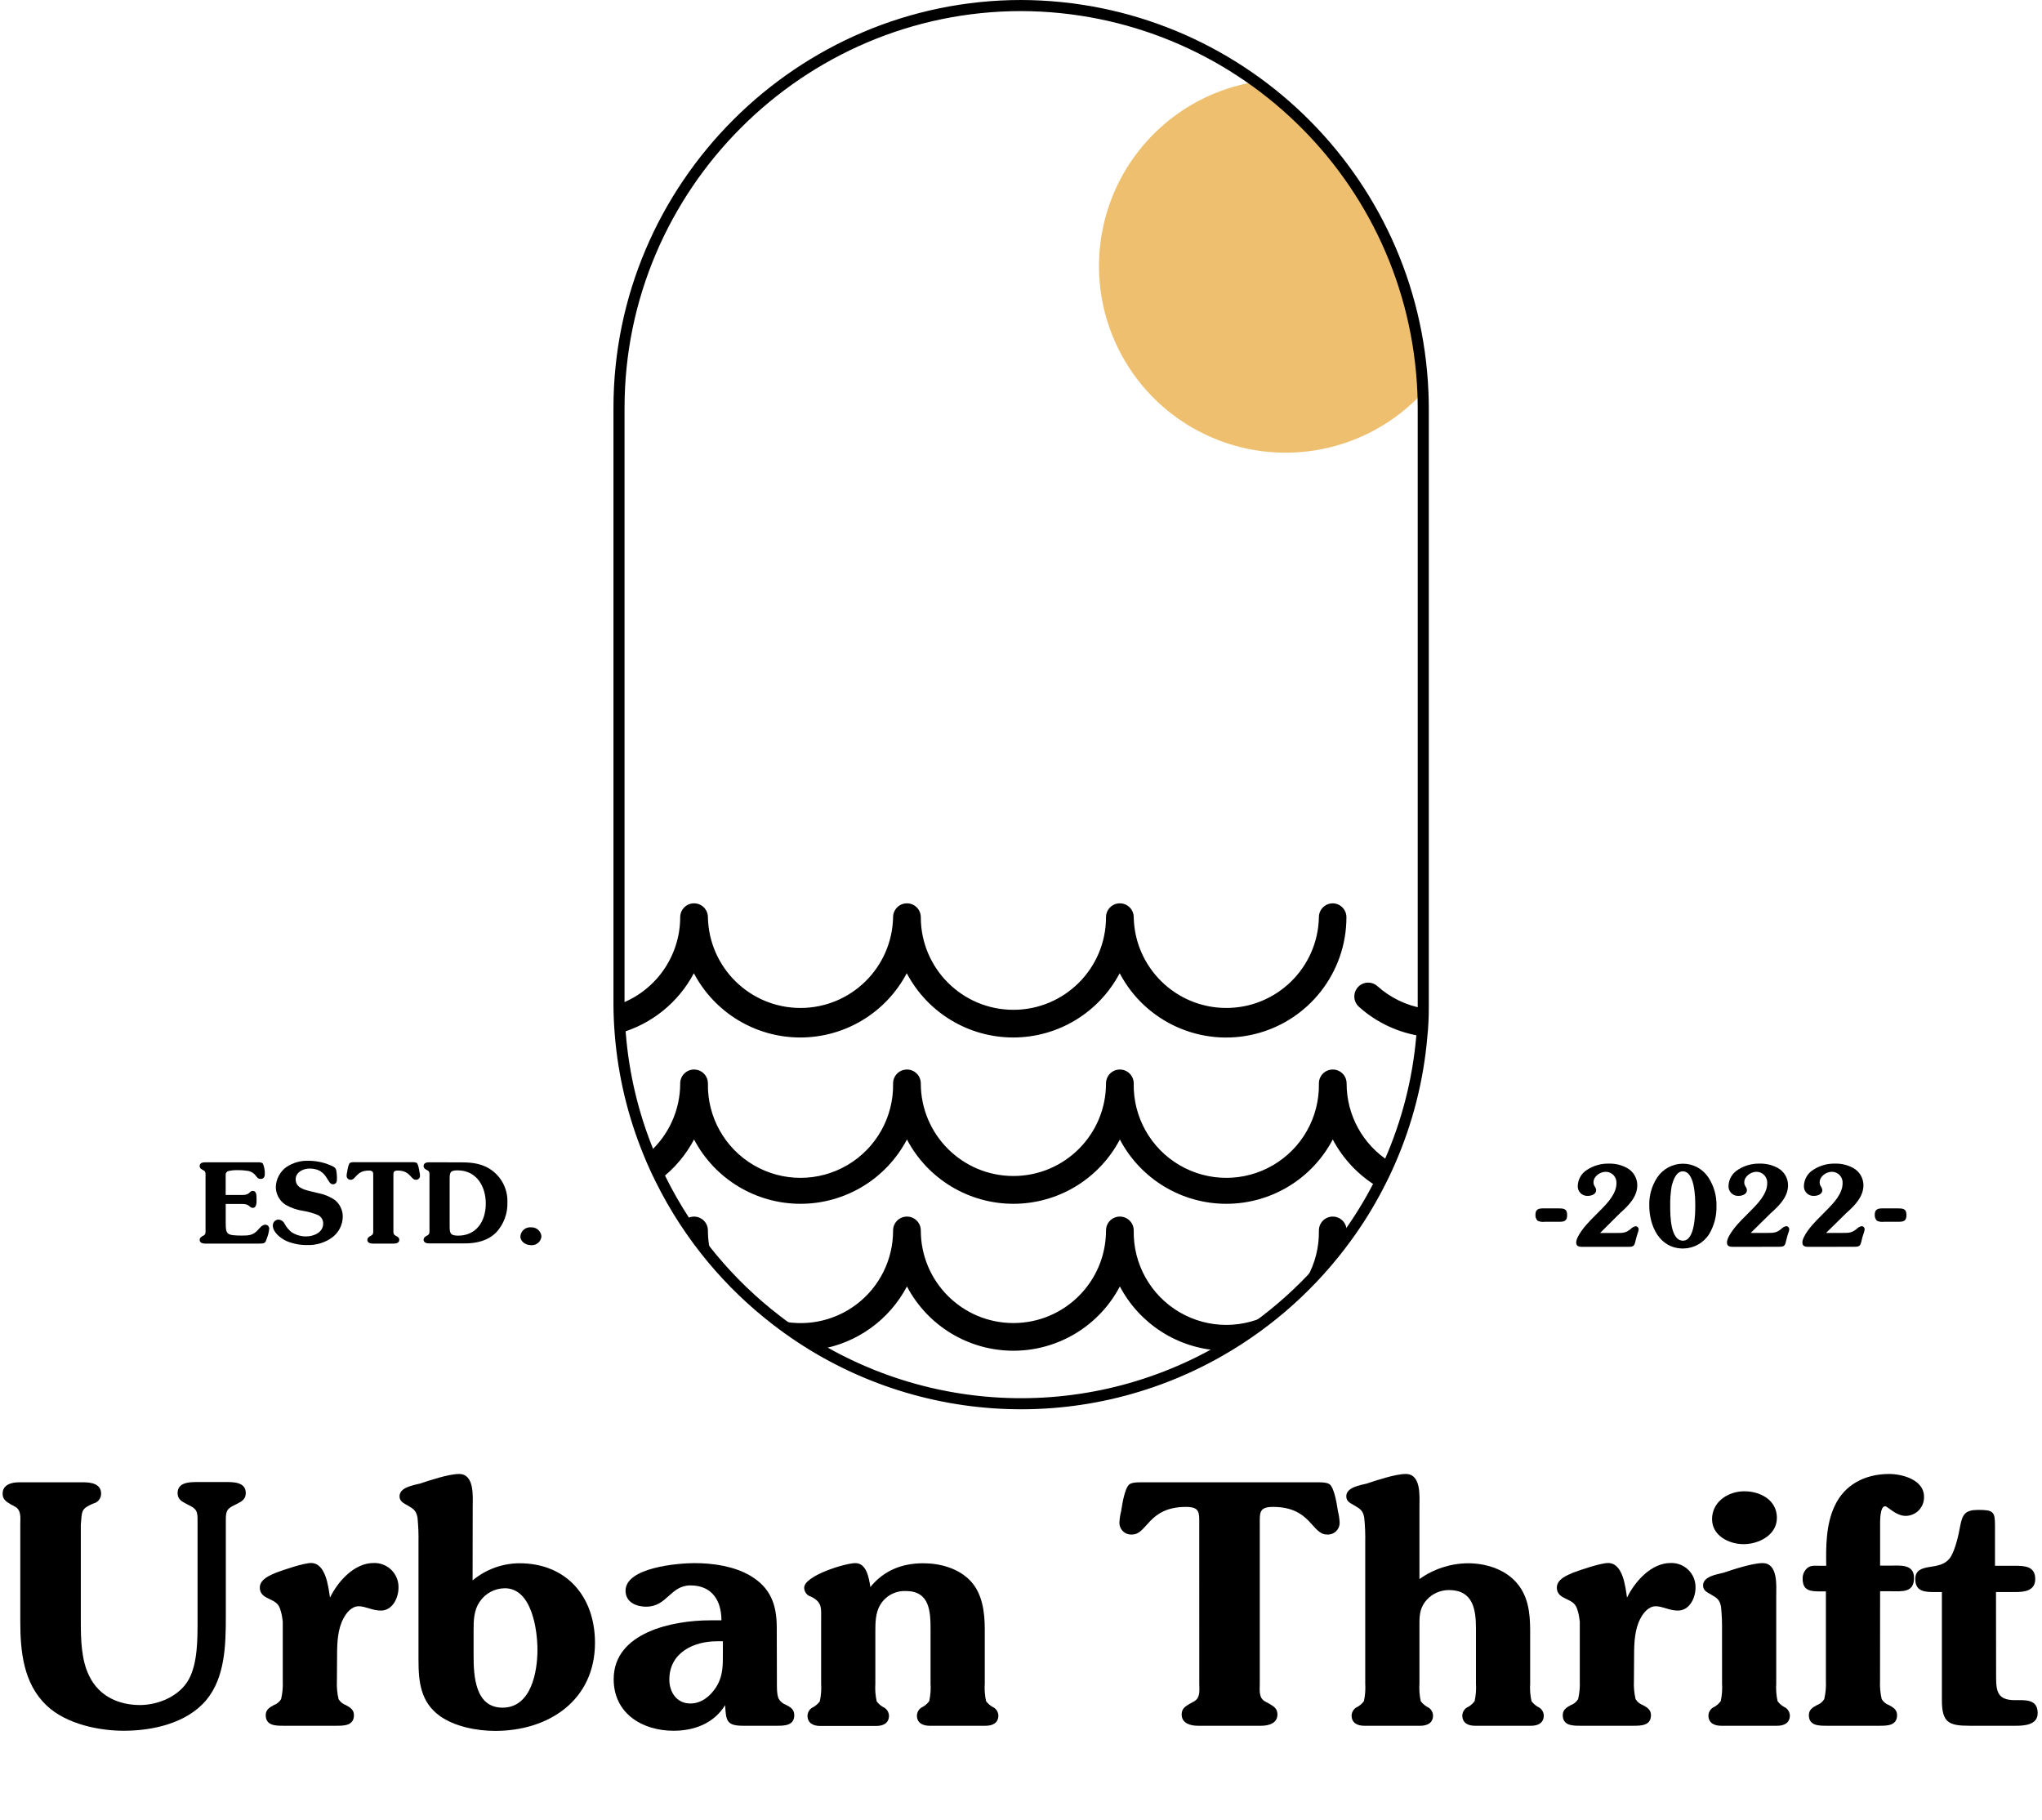
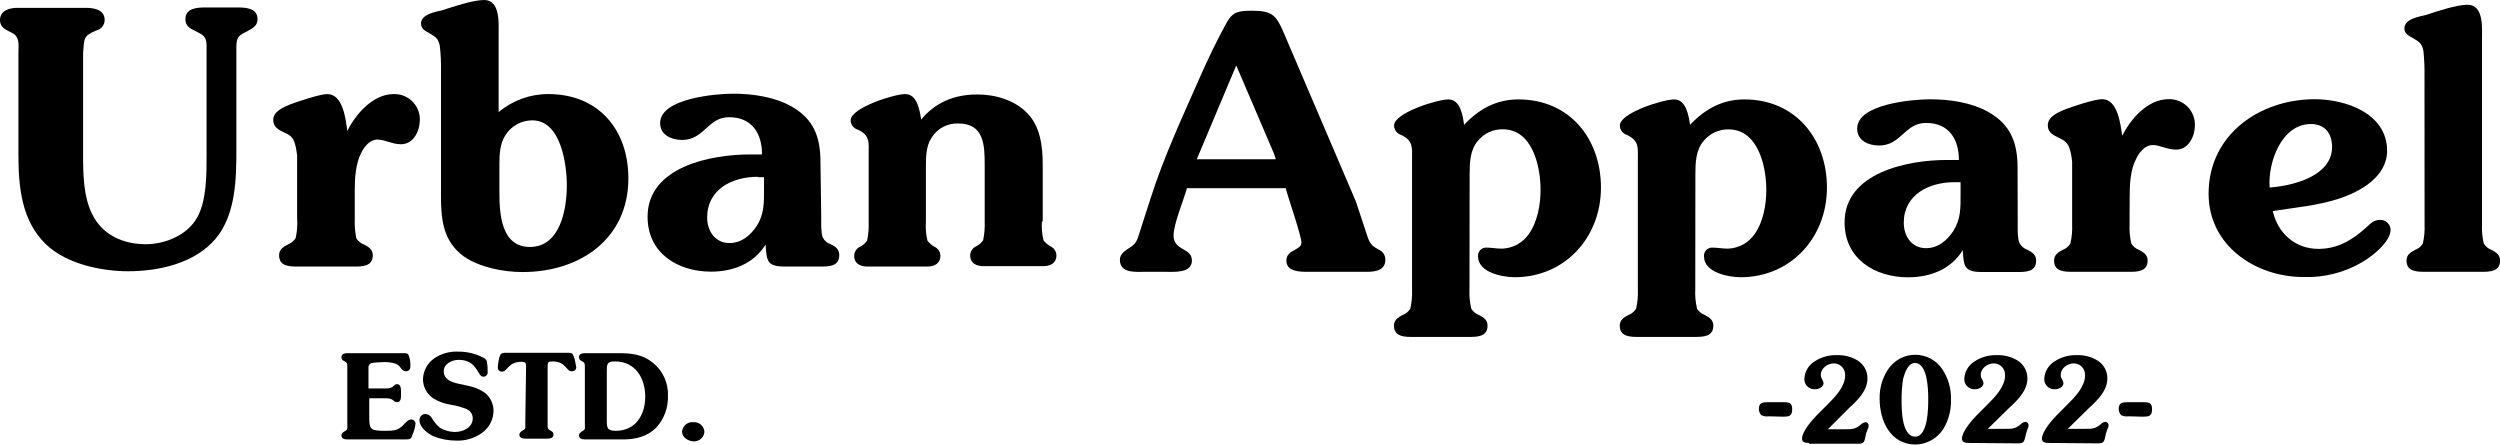
- <svg xmlns="http://www.w3.org/2000/svg" id="Layer_1" data-name="Layer 1" width="552.59" height="492.44" viewBox="0 0 552.59 492.44">
+ <svg xmlns="http://www.w3.org/2000/svg" id="Layer_1" data-name="Layer 1" width="637.76" height="113.4" viewBox="0 0 637.76 113.4">
  <defs>
-     <style>.cls-1{fill:#eebf6f;}.cls-2{fill:none;stroke:#000;stroke-miterlimit:10;stroke-width:3px;}</style>
+     <style>.cls-1{isolation:isolate;}</style>
  </defs>
-   <path class="cls-1" d="M385.06,106.2a50.51,50.51,0,1,1-45.23-84.08,109.27,109.27,0,0,1,45.23,84.08Z" />
-   <path d="M21.87,438.62c0,4.86.09,10.62,2.34,15,2.7,5.49,8.1,7.74,13.68,7.74,4.86,0,10.71-2.34,13.23-7,2.34-4.32,2.34-10.71,2.34-15.57V410.9c0-2.61-.9-2.88-3.06-4-1.26-.63-2.34-1.26-2.34-2.88,0-2.88,3.06-3,5.31-3H61.2c2.25,0,5.31.09,5.31,3,0,1.62-1.08,2.25-2.34,2.88-2.16,1.08-3.06,1.35-3.06,4v26.55c0,7.56-.18,16.47-5.31,22.59-5.31,6.3-14.58,8.28-22.32,8.28-6.48,0-15.48-1.71-20.88-6.84-6.3-6-7.11-14.67-7.11-22.86v-26.1c0-1.89.36-4-1.62-4.95l-1-.54c-1.17-.72-2.16-1.26-2.16-2.88,0-2.43,2.43-3.06,4.41-3.06H22.5c2.07,0,4.86.36,4.86,3.06a2.71,2.71,0,0,1-2.16,2.7c-3.33,1.44-3,2-3.33,5.76Z" />
-   <path d="M91.17,454.82a18.13,18.13,0,0,0,.45,4.95,3.89,3.89,0,0,0,2,1.62c1.17.63,2.16,1.26,2.16,2.7,0,2.88-2.7,2.88-4.86,2.88H76.77c-2.16,0-4.86,0-4.86-2.88,0-1.44,1-2.07,2.16-2.7a3.89,3.89,0,0,0,2-1.62,18.13,18.13,0,0,0,.45-4.95V438.35c0,1.26,0-.63-.54-2.43-.54-2-1.35-2.43-3.24-3.33-1.35-.63-2.43-1.35-2.43-3,0-2.25,2.7-3.33,4.41-4.05,1.89-.72,7.47-2.61,9.45-2.61,4,0,4.68,6.39,5.13,9.36,2.16-4.41,6.57-9.36,11.79-9.36a6.5,6.5,0,0,1,6.75,6.66c0,2.79-1.62,6.21-4.77,6.21-2.34,0-4.14-1.17-6-1.17s-3.33,1.71-4.14,3.33c-1.53,2.79-1.71,6.57-1.71,9.72Z" />
-   <path d="M127.89,427.64A19.89,19.89,0,0,1,140.58,423c12.69,0,20.43,9,20.43,21.51,0,15.48-12.42,23.85-27,23.85-4.95,0-11-1.17-15-4.05-5.22-3.78-5.76-9.27-5.76-15.21V417.38a56.44,56.44,0,0,0-.27-6.75c-.36-1.89-1.08-2.34-2.61-3.24-1.08-.63-2.25-1.08-2.25-2.52,0-2.43,3.78-3,5.49-3.42,2.7-.9,7.83-2.61,10.62-2.61,4.23,0,3.69,6.12,3.69,8.82Zm.27,20.43c0,5.49.45,14,7.83,14,7.74,0,9.45-9.63,9.45-15.66,0-5.4-1.53-16.65-8.82-16.65a8.29,8.29,0,0,0-6.84,3.69c-1.53,2.25-1.62,4.95-1.62,7.56Z" />
-   <path d="M210.24,454.64c0,1.26-.09,3.78.45,4.95a3.66,3.66,0,0,0,2,1.71c1.26.63,2.25,1.26,2.25,2.79,0,2.88-2.7,2.88-4.86,2.88h-9c-4.59,0-4.59-1.53-4.86-5.58-3.06,5-8.46,6.93-13.95,6.93-8.46,0-16.2-4.68-16.2-13.95,0-12.78,16.2-15.93,26.1-15.93h3.06c0-5.4-2.61-9.45-8.37-9.45-5.49,0-6.3,5.76-12,5.76-2.61,0-5.58-1.17-5.58-4.32,0-6.3,14.22-7.47,18.63-7.47,5,0,10.62.81,15,3.33,5.58,3.24,7.29,7.83,7.29,14.13ZM194,444.11c-6.39,0-12.87,3.15-12.87,10.35,0,3.42,2,6.48,5.67,6.48,3,0,5.31-1.89,6.93-4.32,2-3.15,1.89-6,1.89-9.63v-2.88Z" />
-   <path d="M266.49,455.54a17.07,17.07,0,0,0,.35,4.77,5.76,5.76,0,0,0,1.71,1.53,2.65,2.65,0,0,1,1.62,2.34c0,2.07-1.62,2.79-3.42,2.79h-15.2c-1.8,0-3.42-.72-3.42-2.79a2.66,2.66,0,0,1,1.62-2.34,5.64,5.64,0,0,0,1.71-1.53,17.08,17.08,0,0,0,.36-4.77V441.05c0-4.95-.18-10.53-6.66-10.53a7.63,7.63,0,0,0-6.93,3.69c-1.35,2.16-1.35,5-1.35,7.38v14a17.08,17.08,0,0,0,.36,4.77,5.64,5.64,0,0,0,1.71,1.53,2.66,2.66,0,0,1,1.62,2.34c0,2.07-1.62,2.79-3.42,2.79H221.94c-1.8,0-3.42-.72-3.42-2.79a2.66,2.66,0,0,1,1.62-2.34,5.64,5.64,0,0,0,1.71-1.53,17.08,17.08,0,0,0,.36-4.77V438.35c0-3.15.36-4.77-2.7-6.3a2.55,2.55,0,0,1-1.89-2.43c0-3.24,11.07-6.66,13.86-6.66,3.06,0,3.69,4.14,4.05,6.48C239.13,425,244,423,249.84,423c4.59,0,9.54,1.35,12.78,4.77s3.87,8.55,3.87,13Z" />
-   <path d="M324.53,412.61c0-3.24.27-4.86-3.6-4.86-10.26,0-10.43,7.47-14.57,7.47a3.17,3.17,0,0,1-3.42-3.42,14.8,14.8,0,0,1,.45-2.88c.27-1.62.9-6.21,2.25-7.29.81-.63,3-.54,4.05-.54h46.07c1.08,0,3.24-.09,4.05.54,1.35,1.08,2,5.67,2.25,7.29a14.8,14.8,0,0,1,.45,2.88,3.17,3.17,0,0,1-3.42,3.42c-4.14,0-4.32-7.47-14.58-7.47-3.87,0-3.6,1.62-3.6,4.86v42.93c0,1.89-.36,4,1.62,4.95l1,.54c1.17.72,2.16,1.26,2.16,2.88,0,2.43-2.43,3.06-4.41,3.06h-17.1c-2,0-4.41-.63-4.41-3.06,0-1.62,1-2.16,2.16-2.88l1-.54c2-1,1.61-3.06,1.61-4.95Z" />
-   <path d="M414.08,455.54a17.08,17.08,0,0,0,.36,4.77,5.64,5.64,0,0,0,1.71,1.53,2.66,2.66,0,0,1,1.62,2.34c0,2.07-1.62,2.79-3.42,2.79H399.14c-1.8,0-3.42-.72-3.42-2.79a2.66,2.66,0,0,1,1.62-2.34,5.64,5.64,0,0,0,1.71-1.53,17.08,17.08,0,0,0,.36-4.77V440.6c0-5.13-.81-10.35-7.29-10.35a8.12,8.12,0,0,0-6,2.61c-1.71,1.89-2,3.78-2,6.3v16.38a17.07,17.07,0,0,0,.35,4.77,5.64,5.64,0,0,0,1.71,1.53,2.66,2.66,0,0,1,1.62,2.34c0,2.07-1.62,2.79-3.42,2.79h-15.2c-1.8,0-3.42-.72-3.42-2.79a2.66,2.66,0,0,1,1.62-2.34,5.64,5.64,0,0,0,1.71-1.53,17.08,17.08,0,0,0,.36-4.77V417.38a56.44,56.44,0,0,0-.27-6.75c-.36-1.89-1.08-2.34-2.61-3.24-1.08-.63-2.25-1.08-2.25-2.52,0-2.43,3.78-3,5.49-3.42,2.69-.9,7.82-2.61,10.61-2.61,4.24,0,3.7,6.12,3.7,8.82v19.62A22.89,22.89,0,0,1,397.25,423c4.59,0,9.54,1.44,12.78,4.86,3.51,3.69,4.05,8.46,4.05,13.41Z" />
-   <path d="M442.16,454.82a18.13,18.13,0,0,0,.45,4.95,3.89,3.89,0,0,0,2,1.62c1.17.63,2.16,1.26,2.16,2.7,0,2.88-2.7,2.88-4.86,2.88H427.76c-2.16,0-4.86,0-4.86-2.88,0-1.44,1-2.07,2.16-2.7a3.89,3.89,0,0,0,2-1.62,18.13,18.13,0,0,0,.45-4.95V438.35c0,1.26,0-.63-.54-2.43-.54-2-1.35-2.43-3.24-3.33-1.35-.63-2.43-1.35-2.43-3,0-2.25,2.7-3.33,4.41-4.05,1.89-.72,7.47-2.61,9.45-2.61,4.05,0,4.68,6.39,5.13,9.36,2.16-4.41,6.57-9.36,11.79-9.36a6.5,6.5,0,0,1,6.75,6.66c0,2.79-1.62,6.21-4.77,6.21-2.34,0-4.14-1.17-6-1.17s-3.33,1.71-4.14,3.33c-1.53,2.79-1.71,6.57-1.71,9.72Z" />
-   <path d="M466,441.5a56.44,56.44,0,0,0-.27-6.75c-.36-1.89-1.08-2.34-2.61-3.24-1.08-.63-2.25-1.08-2.25-2.52,0-2.43,3.78-3,5.49-3.42,2.7-.9,7.83-2.61,10.62-2.61,4.23,0,3.69,6.12,3.69,8.82v23.76a17.08,17.08,0,0,0,.36,4.77,5.64,5.64,0,0,0,1.71,1.53,2.66,2.66,0,0,1,1.62,2.34c0,2.07-1.62,2.79-3.42,2.79H465.74c-1.8,0-3.42-.72-3.42-2.79a2.66,2.66,0,0,1,1.62-2.34,5.64,5.64,0,0,0,1.71-1.53,17.08,17.08,0,0,0,.36-4.77Zm-2.7-30.42c0-4.77,4.41-7.56,8.73-7.56s8.82,2.34,8.82,7.2c0,4.68-4.95,7.11-9,7.11S463.31,415.49,463.31,411.08Z" />
-   <path d="M508.76,454.82a18.13,18.13,0,0,0,.45,4.95,3.89,3.89,0,0,0,2,1.62c1.17.63,2.16,1.26,2.16,2.7,0,2.88-2.7,2.88-4.86,2.88H494.36c-2.16,0-4.86,0-4.86-2.88,0-1.44,1-2.07,2.16-2.7a3.89,3.89,0,0,0,2-1.62,18.13,18.13,0,0,0,.45-4.95V430.61h-1.17c-2.88,0-5.13,0-5.13-3.51a3.7,3.7,0,0,1,.81-2.34c1.08-1.35,2.34-1.08,3.87-1.08h1.71c-.09-5-.09-11.16,2.25-16.11,2.7-5.94,8.37-8.73,14.76-8.73,3.69,0,9.45,1.62,9.45,6.12a5,5,0,0,1-4.95,5.22c-2.7,0-4.86-2.61-5.58-2.61-1.44,0-1.35,4.32-1.35,5v11.07h2.61c2.7,0,6.57-.54,6.57,3.33,0,4.05-3.24,3.6-6.3,3.6h-2.88Z" />
-   <path d="M540.17,453.74c0,4.05.45,6.3,5.13,6.3,2.7,0,6.12-.36,6.12,3.51,0,3.24-3.69,3.42-6,3.42H533.06c-5.67,0-7.56-.81-7.56-6.93V430.79h-1.8c-2.61,0-5.4,0-5.4-3.51,0-2.34,1.62-2.88,3.6-3.24,2.43-.36,4.59-.63,6-2.79,1.17-1.89,2.16-5.94,2.52-8.19.63-3.33,1.35-4.5,4.95-4.5,4.14,0,4.5.54,4.5,4.32v10.8h5.31c2.7,0,5.58.09,5.58,3.6,0,3.15-2.88,3.51-5.4,3.51h-5.22Z" />
-   <path class="cls-2" d="M385.15,110.36V271c0,.63,0,1.27,0,1.9q0,3.79-.39,7.53a107.36,107.36,0,0,1-8.65,33.94q-1.51,3.46-3.27,6.8a106.71,106.71,0,0,1-8.34,13.46,109.86,109.86,0,0,1-34.33,30.87,108.33,108.33,0,0,1-120.2-8.36,109.3,109.3,0,0,1-17.18-16.54,109.28,109.28,0,0,1-14-21.49c-1.16-2.31-2.23-4.68-3.21-7.08a107.59,107.59,0,0,1-7.74-32.45c-.2-2.56-.32-5.15-.33-7.76,0-.27,0-.55,0-.82V110.36c0-59.87,49-108.86,108.86-108.86A109.19,109.19,0,0,1,385.06,106.2C385.12,107.58,385.15,109,385.15,110.36Z" />
-   <path d="M61.08,331c0,3.09.36,3.3,4.44,3.33,1.8,0,3-.09,4.26-1.5.48-.54,1.17-1.44,2-1.44a1.06,1.06,0,0,1,1.08,1,9.56,9.56,0,0,1-.66,2.73c-.39,1.26-.63,1.38-2,1.38H55.5c-.66,0-1.47-.21-1.47-1,0-.54.33-.72.72-1l.33-.18c.66-.33.54-1,.54-1.65V318.33c0-.63.12-1.32-.54-1.65l-.33-.18c-.39-.24-.72-.42-.72-1,0-.81.81-1,1.47-1h14c.48,0,1.29-.06,1.65.36a6.88,6.88,0,0,1,.51,2.85c0,.69-.3,1.29-1.08,1.29s-1-.42-1.38-.9a3.33,3.33,0,0,0-1.89-1.23,16,16,0,0,0-3-.24,9.62,9.62,0,0,0-2.49.24,1,1,0,0,0-.75.9v5.58h4.53c2.13,0,1.8-1.11,2.82-1.11s1,1.32,1,2.07.15,2.52-1,2.52c-1,0-.78-1.05-2.82-1.05H61.08Z" />
-   <path d="M86.19,322.86a11.68,11.68,0,0,1,4.41,1.83,5.79,5.79,0,0,1,2.16,4.47,7.12,7.12,0,0,1-2.94,5.73,10.84,10.84,0,0,1-6.69,2,13.87,13.87,0,0,1-5.73-1.14c-1.5-.72-3.57-2.34-3.57-4.14A1.57,1.57,0,0,1,75.3,330,2,2,0,0,1,77,331.11a7,7,0,0,0,2,2.37,7.21,7.21,0,0,0,3.84,1.08c2.07,0,4.62-1.08,4.62-3.48a2.49,2.49,0,0,0-1.5-2.34,18.19,18.19,0,0,0-3.84-1.08A13.78,13.78,0,0,1,77.28,326a5.78,5.78,0,0,1-2.64-4.8,6.92,6.92,0,0,1,2.88-5.43,10.15,10.15,0,0,1,6-1.68,15,15,0,0,1,6.63,1.56,1.54,1.54,0,0,1,.81.87,11.59,11.59,0,0,1,.21,2.7c0,.72-.36,1.23-1.11,1.23-1.62,0-1.38-4.26-6.3-4.26-1.71,0-3.75,1-3.75,2.91,0,2.16,2.07,2.76,3.78,3.18Z" />
-   <path d="M101,318.36c0-1.08.09-1.62-1.2-1.62-3.42,0-3.48,2.49-4.86,2.49a1.06,1.06,0,0,1-1.14-1.14,4.93,4.93,0,0,1,.15-1c.09-.54.3-2.07.75-2.43a2.85,2.85,0,0,1,1.35-.18h15.36a2.85,2.85,0,0,1,1.35.18c.45.36.66,1.89.75,2.43a4.93,4.93,0,0,1,.15,1,1.06,1.06,0,0,1-1.14,1.14c-1.38,0-1.44-2.49-4.86-2.49-1.29,0-1.2.54-1.2,1.62v14.31c0,.63-.12,1.32.54,1.65l.33.18c.39.24.72.42.72,1,0,.81-.81,1-1.47,1h-5.7c-.66,0-1.47-.21-1.47-1,0-.54.33-.72.72-1l.33-.18c.66-.33.54-1,.54-1.65Z" />
-   <path d="M124.77,314.52c3.15,0,6,.33,8.61,2.37a10.29,10.29,0,0,1,3.93,8.46,11.45,11.45,0,0,1-3,8.1c-2.28,2.28-5.34,3-8.49,3H116.1c-.66,0-1.47-.21-1.47-1,0-.54.33-.72.72-1l.33-.18c.66-.33.54-1,.54-1.65V318.33c0-.63.12-1.32-.54-1.65l-.33-.18c-.39-.24-.72-.42-.72-1,0-.81.81-1,1.47-1Zm-3.09,16.92c0,2.1,0,2.91,2.31,2.91,5,0,7.47-4,7.47-8.67s-2.49-9-7.65-9c-2.13,0-2.13.69-2.13,2.58Z" />
-   <path d="M140.82,334.53a2.65,2.65,0,0,1,2.88-2.43,2.67,2.67,0,0,1,2.82,2.46,2.61,2.61,0,0,1-2.79,2.37C142.35,336.93,140.82,336.06,140.82,334.53Z" />
-   <path d="M418,330.6a3.26,3.26,0,0,1-1.92-.3,2.12,2.12,0,0,1-.57-1.62c0-1.59,1-1.71,2.25-1.71h3.81c1.47,0,2.52,0,2.52,1.77s-.87,1.86-2.37,1.86Z" />
-   <path d="M428.31,337.38c-.84,0-1.77-.06-1.77-1.14,0-1.8,2.64-4.8,3.87-6.06l2.67-2.7c1.89-1.89,4.35-4.47,4.35-7.29a2.91,2.91,0,0,0-2.91-3.12c-1.5,0-3.3,1.23-3.3,2.85a1.92,1.92,0,0,0,.33,1.11,2.13,2.13,0,0,1,.39,1c0,1.14-1.32,1.56-2.25,1.56a2.57,2.57,0,0,1-2.73-2.73,5.32,5.32,0,0,1,2.61-4.38,10.31,10.31,0,0,1,5.79-1.62,9.69,9.69,0,0,1,4.92,1.17,5.34,5.34,0,0,1,2.79,4.68c0,3.12-2.4,5.55-4.59,7.47L433,333.63h4.53c1.65,0,2.46,0,3.78-1.11a2.5,2.5,0,0,1,1.32-.72.83.83,0,0,1,.81.81,3.54,3.54,0,0,1-.27,1.11,19.22,19.22,0,0,0-.63,2.25c-.3,1.41-.81,1.41-2.1,1.41Z" />
-   <path d="M446.31,326.13a13.18,13.18,0,0,1,2.1-7.44,8.39,8.39,0,0,1,7-3.81,8.24,8.24,0,0,1,6.9,3.72,13.46,13.46,0,0,1,2.19,7.74,14.16,14.16,0,0,1-2,7.62,8.42,8.42,0,0,1-7,3.87C449,337.83,446.31,331.68,446.31,326.13Zm12.45.06c0-2.25-.12-9.24-3.39-9.24-1.83,0-2.64,2.58-3,4a29.23,29.23,0,0,0-.39,5.37c0,2.37,0,9.39,3.45,9.39C458.7,335.73,458.76,328.35,458.76,326.19Z" />
-   <path d="M469.11,337.38c-.84,0-1.77-.06-1.77-1.14,0-1.8,2.64-4.8,3.87-6.06l2.67-2.7c1.89-1.89,4.35-4.47,4.35-7.29a2.92,2.92,0,0,0-2.91-3.12c-1.5,0-3.3,1.23-3.3,2.85a1.92,1.92,0,0,0,.33,1.11,2.13,2.13,0,0,1,.39,1c0,1.14-1.32,1.56-2.25,1.56a2.57,2.57,0,0,1-2.73-2.73,5.32,5.32,0,0,1,2.61-4.38,10.31,10.31,0,0,1,5.79-1.62,9.69,9.69,0,0,1,4.92,1.17,5.34,5.34,0,0,1,2.79,4.68c0,3.12-2.41,5.55-4.59,7.47l-5.52,5.43h4.53c1.65,0,2.46,0,3.78-1.11a2.51,2.51,0,0,1,1.31-.72.84.84,0,0,1,.82.81,3.55,3.55,0,0,1-.28,1.11c-.26.69-.44,1.53-.63,2.25-.29,1.41-.8,1.41-2.09,1.41Z" />
-   <path d="M489.51,337.38c-.84,0-1.77-.06-1.77-1.14,0-1.8,2.64-4.8,3.87-6.06l2.67-2.7c1.89-1.89,4.35-4.47,4.35-7.29a2.91,2.91,0,0,0-2.91-3.12c-1.5,0-3.3,1.23-3.3,2.85a1.92,1.92,0,0,0,.33,1.11,2.13,2.13,0,0,1,.39,1c0,1.14-1.32,1.56-2.25,1.56a2.57,2.57,0,0,1-2.73-2.73,5.32,5.32,0,0,1,2.61-4.38,10.31,10.31,0,0,1,5.79-1.62,9.69,9.69,0,0,1,4.92,1.17,5.34,5.34,0,0,1,2.79,4.68c0,3.12-2.4,5.55-4.59,7.47l-5.52,5.43h4.53c1.65,0,2.46,0,3.78-1.11a2.5,2.5,0,0,1,1.32-.72.83.83,0,0,1,.81.81,3.54,3.54,0,0,1-.27,1.11,19.22,19.22,0,0,0-.63,2.25c-.3,1.41-.81,1.41-2.1,1.41Z" />
-   <path d="M509.82,330.6a3.26,3.26,0,0,1-1.92-.3,2.12,2.12,0,0,1-.57-1.62c0-1.59,1-1.71,2.25-1.71h3.81c1.47,0,2.52,0,2.52,1.77s-.87,1.86-2.37,1.86Z" />
-   <path d="M372.76,266.85a3.75,3.75,0,1,0-5,5.59,32.34,32.34,0,0,0,17,7.94q.34-3.74.39-7.53A24.94,24.94,0,0,1,372.76,266.85Zm-12.1-22.42a3.75,3.75,0,0,0-3.75,3.75,25.06,25.06,0,0,1-50.11,0,3.75,3.75,0,0,0-7.5,0,25.06,25.06,0,0,1-50.12,0,3.75,3.75,0,0,0-7.5,0,25.06,25.06,0,0,1-50.11,0,3.75,3.75,0,0,0-7.5,0,25.1,25.1,0,0,1-16.63,23.59c0,2.61.13,5.2.33,7.76a32.71,32.71,0,0,0,20-16.19,32.55,32.55,0,0,0,57.61,0,32.56,32.56,0,0,0,57.62,0,32.55,32.55,0,0,0,61.36-15.16A3.75,3.75,0,0,0,360.66,244.43Zm3.75,48.72a3.75,3.75,0,0,0-7.5,0,25.06,25.06,0,1,1-50.11,0,3.75,3.75,0,0,0-7.5,0,25.06,25.06,0,0,1-50.12,0,3.75,3.75,0,0,0-7.5,0,25.06,25.06,0,1,1-50.11,0,3.75,3.75,0,0,0-7.5,0A25,25,0,0,1,175.51,312c1,2.4,2.05,4.77,3.21,7.08a32.88,32.88,0,0,0,9.1-10.75,32.54,32.54,0,0,0,57.61,0,32.55,32.55,0,0,0,57.62,0,32.54,32.54,0,0,0,57.61,0,32.82,32.82,0,0,0,12.15,12.81q1.76-3.33,3.27-6.8A25,25,0,0,1,364.41,293.15ZM191.57,332.94a3.75,3.75,0,0,0-6.41-2.64,107.37,107.37,0,0,0,7.6,10.25A24.59,24.59,0,0,1,191.57,332.94Zm172.84,0a3.75,3.75,0,0,0-7.5,0,25.06,25.06,0,1,1-50.11,0,3.75,3.75,0,0,0-7.5,0,25.06,25.06,0,1,1-50.12,0,3.75,3.75,0,0,0-7.5,0,25,25,0,0,1-31.74,24.15,107.17,107.17,0,0,0,11.87,8,32.64,32.64,0,0,0,23.62-17,32.55,32.55,0,0,0,57.62,0,32.57,32.57,0,0,0,27.09,17.35,109.86,109.86,0,0,0,34.33-30.87C364.43,334,364.41,333.49,364.41,332.94Z" />
+   <path d="M21.2,48.2c0,4.9.1,10.6,2.3,15,2.7,5.5,8.1,7.7,13.7,7.7,4.9,0,10.7-2.3,13.2-7,2.3-4.3,2.3-10.7,2.3-15.6V20.4c0-2.6-.9-2.9-3.1-4-1.3-.6-2.3-1.3-2.3-2.9,0-2.9,3.1-3,5.3-3h7.8c2.2,0,5.3.1,5.3,3,0,1.6-1.1,2.2-2.3,2.9-2.2,1.1-3.1,1.4-3.1,4V46.9c0,7.6-.2,16.5-5.3,22.6-5.3,6.3-14.6,8.3-22.3,8.3-6.5,0-15.5-1.7-20.9-6.8C5.5,65,4.7,56.3,4.7,48.1V22c0-1.9.4-4-1.6-5l-1-.5C1,15.9,0,15.3,0,13.7c0-2.4,2.4-3.1,4.4-3.1H21.8c2.1,0,4.9.4,4.9,3.1a2.77,2.77,0,0,1-2.2,2.7c-3.3,1.4-3,2-3.3,5.8Z" transform="translate(0 -8.6)" />
+   <path d="M90.5,64.4a21.11,21.11,0,0,0,.4,5,3.89,3.89,0,0,0,2,1.6c1.2.6,2.2,1.3,2.2,2.7,0,2.9-2.7,2.9-4.9,2.9H76.1c-2.2,0-4.9,0-4.9-2.9,0-1.4,1-2.1,2.2-2.7a4.47,4.47,0,0,0,2-1.6,16.66,16.66,0,0,0,.4-5V47.9c0,1.3,0-.6-.5-2.4-.5-2-1.3-2.4-3.2-3.3-1.3-.6-2.4-1.4-2.4-3,0-2.2,2.7-3.3,4.4-4,1.9-.7,7.5-2.6,9.4-2.6,4,0,4.7,6.4,5.1,9.4,2.2-4.4,6.6-9.4,11.8-9.4a6.47,6.47,0,0,1,6.7,6.2v.4c0,2.8-1.6,6.2-4.8,6.2-2.3,0-4.1-1.2-6-1.2s-3.3,1.7-4.1,3.3c-1.5,2.8-1.7,6.6-1.7,9.7Z" transform="translate(0 -8.6)" />
+   <path d="M127.2,37.2a19.63,19.63,0,0,1,12.7-4.6c12.7,0,20.4,9,20.4,21.5,0,15.5-12.4,23.9-27,23.9-4.9,0-11-1.2-15-4-5.2-3.8-5.8-9.3-5.8-15.2V27.1a51.58,51.58,0,0,0-.3-6.8c-.4-1.9-1.1-2.3-2.6-3.2-1.1-.6-2.2-1.1-2.2-2.5,0-2.4,3.8-3,5.5-3.4,2.7-.9,7.8-2.6,10.6-2.6,4.2,0,3.7,6.1,3.7,8.8Zm.2,20.4c0,5.5.4,14,7.8,14,7.7,0,9.4-9.6,9.4-15.7,0-5.4-1.5-16.6-8.8-16.6A8.06,8.06,0,0,0,129,43c-1.5,2.2-1.6,5-1.6,7.6v7Z" transform="translate(0 -8.6)" />
+   <path d="M209.5,64.2c0,1.3-.1,3.8.4,5a3.39,3.39,0,0,0,2,1.7c1.3.6,2.2,1.3,2.2,2.8,0,2.9-2.7,2.9-4.9,2.9h-9c-4.6,0-4.6-1.5-4.9-5.6-3.1,5-8.5,6.9-13.9,6.9-8.5,0-16.2-4.7-16.2-14,0-12.8,16.2-15.9,26.1-15.9h3.1c0-5.4-2.6-9.5-8.4-9.5-5.5,0-6.3,5.8-12,5.8-2.6,0-5.6-1.2-5.6-4.3,0-6.3,14.2-7.5,18.6-7.5,5,0,10.6.8,15,3.3,5.6,3.2,7.3,7.8,7.3,14.1ZM193.3,53.7c-6.4,0-12.9,3.1-12.9,10.4,0,3.4,2,6.5,5.7,6.5,3,0,5.3-1.9,6.9-4.3,2-3.1,1.9-6,1.9-9.6V53.8h-1.6v-.1Z" transform="translate(0 -8.6)" />
+   <path d="M265.8,65.1a15.61,15.61,0,0,0,.4,4.8,6.12,6.12,0,0,0,1.7,1.5,2.62,2.62,0,0,1,1.6,2.3c0,2.1-1.6,2.8-3.4,2.8H250.9c-1.8,0-3.4-.7-3.4-2.8a2.62,2.62,0,0,1,1.6-2.3,5,5,0,0,0,1.7-1.5,19.47,19.47,0,0,0,.4-4.8V50.6c0-5-.2-10.5-6.7-10.5a7.67,7.67,0,0,0-6.9,3.7c-1.4,2.2-1.4,5-1.4,7.4v14a15.61,15.61,0,0,0,.4,4.8,6.12,6.12,0,0,0,1.7,1.5,2.62,2.62,0,0,1,1.6,2.3c0,2.1-1.6,2.8-3.4,2.8H221.3c-1.8,0-3.4-.7-3.4-2.8a2.62,2.62,0,0,1,1.6-2.3,5,5,0,0,0,1.7-1.5,19.47,19.47,0,0,0,.4-4.8V48c0-3.1.4-4.8-2.7-6.3a2.55,2.55,0,0,1-1.9-2.4c0-3.2,11.1-6.7,13.9-6.7,3.1,0,3.7,4.1,4.1,6.5,3.6-4.4,8.5-6.4,14.3-6.4,4.6,0,9.5,1.4,12.8,4.8s3.9,8.5,3.9,13V65.1Z" transform="translate(0 -8.6)" />
+   <path d="M94.2,115.2c0,3.1.4,3.3,4.4,3.3,1.8,0,3-.1,4.3-1.5.5-.5,1.2-1.4,2-1.4a1.09,1.09,0,0,1,1.1,1,8.28,8.28,0,0,1-.7,2.7c-.4,1.3-.6,1.4-2,1.4H88.6c-.7,0-1.5-.2-1.5-1,0-.5.3-.7.7-1l.3-.2c.7-.3.5-1,.5-1.6V102.5c0-.6.1-1.3-.5-1.6l-.3-.2a1,1,0,0,1-.7-1c0-.8.8-1,1.5-1h14c.5,0,1.3-.1,1.6.4a7.1,7.1,0,0,1,.5,2.9c0,.7-.3,1.3-1.1,1.3s-1-.4-1.4-.9a3,3,0,0,0-1.9-1.2,10.12,10.12,0,0,0-3-.2,21.05,21.05,0,0,0-2.5.2,1.22,1.22,0,0,0-.8.9v5.6h4.5c2.1,0,1.8-1.1,2.8-1.1s1,1.3,1,2.1.2,2.5-1,2.5c-1,0-.8-1-2.8-1H94.2Z" transform="translate(0 -8.6)" />
+   <path d="M119.3,107a11.39,11.39,0,0,1,4.4,1.8,5.94,5.94,0,0,1,2.2,4.5A7,7,0,0,1,123,119a10.61,10.61,0,0,1-6.7,2,15.62,15.62,0,0,1-5.7-1.1c-1.5-.7-3.6-2.3-3.6-4.1a1.56,1.56,0,0,1,1.5-1.6,2,2,0,0,1,1.7,1.1,9.14,9.14,0,0,0,2,2.4,7.58,7.58,0,0,0,3.8,1.1c2.1,0,4.6-1.1,4.6-3.5a2.53,2.53,0,0,0-1.5-2.3,16.57,16.57,0,0,0-3.8-1.1,12,12,0,0,1-4.8-1.7,5.89,5.89,0,0,1-2.6-4.8,6.72,6.72,0,0,1,2.9-5.4,10,10,0,0,1,6-1.7,13.7,13.7,0,0,1,6.6,1.6,1.42,1.42,0,0,1,.8.9,12.29,12.29,0,0,1,.2,2.7,1.08,1.08,0,0,1-1.1,1.2c-1.6,0-1.4-4.3-6.3-4.3-1.7,0-3.8,1-3.8,2.9,0,2.2,2.1,2.8,3.8,3.2Z" transform="translate(0 -8.6)" />
+   <path d="M134.2,102.5c0-1.1.1-1.6-1.2-1.6-3.4,0-3.5,2.5-4.9,2.5a1,1,0,0,1-1.1-1v-.2c0-.3.1-.7.1-1,.1-.5.3-2.1.8-2.4a3.18,3.18,0,0,1,1.4-.2h15.4a2.74,2.74,0,0,1,1.3.2,6.81,6.81,0,0,1,.8,2.4c.1.3.1.7.2,1a1,1,0,0,1-1,1.1h-.2c-1.4,0-1.4-2.5-4.9-2.5-1.3,0-1.2.5-1.2,1.6v14.3c0,.6-.1,1.3.5,1.6l.3.2a1,1,0,0,1,.7,1c0,.8-.8,1-1.5,1H134c-.7,0-1.5-.2-1.5-1,0-.5.3-.7.7-1l.3-.2c.7-.3.5-1,.5-1.6Z" transform="translate(0 -8.6)" />
+   <path d="M157.9,98.7c3.2,0,6,.3,8.6,2.4a10.29,10.29,0,0,1,3.9,8.5,11.49,11.49,0,0,1-3,8.1c-2.3,2.3-5.3,3-8.5,3h-9.7c-.7,0-1.5-.2-1.5-1,0-.5.3-.7.7-1l.3-.2c.7-.3.5-1,.5-1.6V102.5c0-.6.1-1.3-.5-1.6l-.3-.2a1,1,0,0,1-.7-1c0-.8.8-1,1.5-1Zm-3.1,16.9c0,2.1,0,2.9,2.3,2.9,5,0,7.5-4,7.5-8.7s-2.5-9-7.7-9c-2.1,0-2.1.7-2.1,2.6Z" transform="translate(0 -8.6)" />
+   <path d="M174,118.7a2.62,2.62,0,0,1,2.9-2.4h0a2.61,2.61,0,0,1,2.8,2.5,2.66,2.66,0,0,1-2.8,2.4C175.5,121.1,174,120.2,174,118.7Z" transform="translate(0 -8.6)" />
+   <path d="M451.2,114.8a3.08,3.08,0,0,1-1.9-.3,2.27,2.27,0,0,1-.6-1.6c0-1.6,1-1.7,2.2-1.7h3.8c1.5,0,2.5,0,2.5,1.8s-.9,1.9-2.4,1.9l-3.6-.1Z" transform="translate(0 -8.6)" />
+   <path d="M461.5,121.6c-.8,0-1.8-.1-1.8-1.1,0-1.8,2.6-4.8,3.9-6.1l2.7-2.7c1.9-1.9,4.4-4.5,4.4-7.3a2.91,2.91,0,0,0-2.7-3.1h-.2c-1.5,0-3.3,1.2-3.3,2.9a2,2,0,0,0,.3,1.1,3,3,0,0,1,.4,1c0,1.1-1.3,1.6-2.2,1.6a2.56,2.56,0,0,1-2.7-2.4v-.3a5.55,5.55,0,0,1,2.6-4.4,9.79,9.79,0,0,1,5.8-1.6,9.38,9.38,0,0,1,4.9,1.2,5.31,5.31,0,0,1,2.8,4.7c0,3.1-2.4,5.5-4.6,7.5l-5.5,5.5h4.5c1.6,0,2.5,0,3.8-1.1a2.39,2.39,0,0,1,1.3-.7.86.86,0,0,1,.8.8,2,2,0,0,1-.3,1.1,9,9,0,0,0-.6,2.2c-.3,1.4-.8,1.4-2.1,1.4H461.5v-.2Z" transform="translate(0 -8.6)" />
+   <path d="M479.5,110.3a13,13,0,0,1,2.1-7.4,8.32,8.32,0,0,1,13.9-.1,13.28,13.28,0,0,1,2.2,7.7,13.55,13.55,0,0,1-2,7.6,8.6,8.6,0,0,1-7,3.9C482.2,122,479.5,115.9,479.5,110.3Zm12.4.1c0-2.2-.1-9.2-3.4-9.2-1.8,0-2.6,2.6-3,4a32.72,32.72,0,0,0-.4,5.4c0,2.4,0,9.4,3.5,9.4C491.9,119.9,491.9,112.5,491.9,110.4Z" transform="translate(0 -8.6)" />
+   <path d="M502.3,121.6c-.8,0-1.8-.1-1.8-1.1,0-1.8,2.6-4.8,3.9-6.1l2.7-2.7c1.9-1.9,4.4-4.5,4.4-7.3a2.91,2.91,0,0,0-2.7-3.1h-.2c-1.5,0-3.3,1.2-3.3,2.9a2,2,0,0,0,.3,1.1,3,3,0,0,1,.4,1c0,1.1-1.3,1.6-2.2,1.6a2.56,2.56,0,0,1-2.7-2.4v-.3a5.55,5.55,0,0,1,2.6-4.4,9.79,9.79,0,0,1,5.8-1.6,9.38,9.38,0,0,1,4.9,1.2,5.31,5.31,0,0,1,2.8,4.7c0,3.1-2.4,5.5-4.6,7.5l-5.5,5.4h4.5c1.7,0,2.5,0,3.8-1.1a2.39,2.39,0,0,1,1.3-.7.86.86,0,0,1,.8.8,2,2,0,0,1-.3,1.1,18,18,0,0,0-.6,2.2c-.3,1.4-.8,1.4-2.1,1.4Z" transform="translate(0 -8.6)" />
+   <path d="M522.7,121.6c-.8,0-1.8-.1-1.8-1.1,0-1.8,2.6-4.8,3.9-6.1l2.7-2.7c1.9-1.9,4.4-4.5,4.4-7.3a2.91,2.91,0,0,0-2.7-3.1H529c-1.5,0-3.3,1.2-3.3,2.9a2,2,0,0,0,.3,1.1,3,3,0,0,1,.4,1c0,1.1-1.3,1.6-2.2,1.6a2.56,2.56,0,0,1-2.7-2.4v-.3a5.55,5.55,0,0,1,2.6-4.4,9.79,9.79,0,0,1,5.8-1.6,9.38,9.38,0,0,1,4.9,1.2,5.31,5.31,0,0,1,2.8,4.7c0,3.1-2.4,5.5-4.6,7.5l-5.5,5.4H532c1.7,0,2.5,0,3.8-1.1a2.39,2.39,0,0,1,1.3-.7.86.86,0,0,1,.8.8,2,2,0,0,1-.3,1.1,9,9,0,0,0-.6,2.2c-.3,1.4-.8,1.4-2.1,1.4Z" transform="translate(0 -8.6)" />
+   <path d="M543,114.8a3.08,3.08,0,0,1-1.9-.3,2.27,2.27,0,0,1-.6-1.6c0-1.6,1-1.7,2.2-1.7h3.8c1.5,0,2.5,0,2.5,1.8s-.9,1.9-2.4,1.9l-3.6-.1Z" transform="translate(0 -8.6)" />
+   <g class="cls-1">
+     <path d="M292.17,77.94c-2.44,0-6.48.45-6.48-3.06,0-1.26.89-2,1.89-2.7,1.44-.9,2.07-1.26,2.69-2.88l3.24-10.08c3.42-10.71,8.1-20.7,12.69-31.14,2-4.5,4.14-9,6.66-13.59,1.62-3,3.24-3.15,6.57-3.15,5,0,6.12,1.08,8,5.49L345.89,60,349,69.39c.72,1.71,1.17,2,2.7,2.88a2.74,2.74,0,0,1,1.71,2.61c0,2.61-2.43,3.06-4.59,3.06H333.65c-2.07,0-5.49,0-5.49-2.88S332,72.54,332,70.47c0-1.53-3-10.44-3.6-12.42L328,56.61h-25.2c-.9,3.15-3.42,9.18-3.42,12.06,0,4,4.68,3.06,4.68,6.39s-4.68,2.88-6.93,2.88Zm33.29-28.71L325,47.79l-9.63-22.5L305.3,49.23Z" transform="translate(0 -8.6)" />
+     <path d="M374.87,82.35a18.13,18.13,0,0,0,.45,5,3.89,3.89,0,0,0,2,1.62c1.17.63,2.16,1.26,2.16,2.7,0,2.88-2.7,2.88-4.86,2.88H360.47c-2.16,0-4.86,0-4.86-2.88,0-1.44,1-2.07,2.16-2.7a3.89,3.89,0,0,0,2-1.62,18.13,18.13,0,0,0,.45-5v-33c0-3.15.36-4.77-2.7-6.3a2.55,2.55,0,0,1-1.89-2.43c0-3.24,11.07-6.66,13.86-6.66,3.06,0,3.69,4.14,4,6.48,4-4.23,8.46-6.48,13.86-6.48,13.05,0,21.06,10,21.06,22.5,0,12.78-9.27,22.86-22,22.86-3.06,0-9.36-1.17-9.36-5.31a2.06,2.06,0,0,1,2-2.25c1.35,0,2.7.27,4.14.27A8.63,8.63,0,0,0,390,68.31c2.25-3.15,3-7.56,3-11.34,0-5.94-2.07-15.39-9.63-15.39a8,8,0,0,0-6.3,2.88c-2.07,2.34-2.16,5.67-2.16,8.55Z" transform="translate(0 -8.6)" />
+     <path d="M432.47,82.35a18.13,18.13,0,0,0,.45,5,3.89,3.89,0,0,0,2,1.62c1.17.63,2.16,1.26,2.16,2.7,0,2.88-2.7,2.88-4.86,2.88H418.07c-2.16,0-4.86,0-4.86-2.88,0-1.44,1-2.07,2.16-2.7a3.89,3.89,0,0,0,2-1.62,18.13,18.13,0,0,0,.45-5v-33c0-3.15.36-4.77-2.7-6.3a2.55,2.55,0,0,1-1.89-2.43c0-3.24,11.07-6.66,13.86-6.66,3.06,0,3.69,4.14,4.05,6.48,4-4.23,8.46-6.48,13.86-6.48,13,0,21.06,10,21.06,22.5,0,12.78-9.27,22.86-22,22.86-3.06,0-9.36-1.17-9.36-5.31a2.06,2.06,0,0,1,2-2.25c1.35,0,2.7.27,4.14.27a8.63,8.63,0,0,0,6.75-3.69c2.25-3.15,3-7.56,3-11.34,0-5.94-2.07-15.39-9.63-15.39a8,8,0,0,0-6.3,2.88c-2.07,2.34-2.16,5.67-2.16,8.55Z" transform="translate(0 -8.6)" />
+     <path d="M514.73,65.61c0,1.26-.09,3.78.45,5a3.66,3.66,0,0,0,2,1.71c1.26.63,2.25,1.26,2.25,2.79,0,2.88-2.7,2.88-4.86,2.88h-9c-4.59,0-4.59-1.53-4.86-5.58-3.06,5-8.46,6.93-13.95,6.93-8.46,0-16.2-4.68-16.2-14,0-12.78,16.2-15.93,26.1-15.93h3.06c0-5.4-2.61-9.45-8.37-9.45-5.49,0-6.3,5.76-12,5.76-2.61,0-5.58-1.17-5.58-4.32,0-6.3,14.22-7.47,18.63-7.47,5,0,10.62.81,15,3.33,5.58,3.24,7.29,7.83,7.29,14.13Zm-16.2-10.53c-6.39,0-12.87,3.15-12.87,10.35,0,3.42,2,6.48,5.67,6.48,3,0,5.31-1.89,6.93-4.32,2-3.15,1.89-6,1.89-9.63V55.08Z" transform="translate(0 -8.6)" />
+     <path d="M543.26,65.79a18.13,18.13,0,0,0,.45,4.95,3.89,3.89,0,0,0,2,1.62c1.17.63,2.16,1.26,2.16,2.7,0,2.88-2.7,2.88-4.86,2.88H528.86c-2.16,0-4.86,0-4.86-2.88,0-1.44,1-2.07,2.16-2.7a3.89,3.89,0,0,0,2-1.62,18.13,18.13,0,0,0,.45-4.95V49.32c0,1.26,0-.63-.54-2.43-.54-2-1.35-2.43-3.24-3.33-1.35-.63-2.43-1.35-2.43-3,0-2.25,2.7-3.33,4.41-4.05,1.89-.72,7.47-2.61,9.45-2.61,4,0,4.68,6.39,5.13,9.36,2.16-4.41,6.57-9.36,11.79-9.36a6.5,6.5,0,0,1,6.75,6.66c0,2.79-1.62,6.21-4.77,6.21-2.34,0-4.14-1.17-6-1.17S545.78,47.34,545,49c-1.53,2.79-1.71,6.57-1.71,9.72Z" transform="translate(0 -8.6)" />
+     <path d="M591.41,72.09c4.86,0,8.55-2.16,12.15-5.4,1.26-1.08,1.89-2,3.69-2a2.64,2.64,0,0,1,2.61,2.43c0,3.24-4.86,7-7.29,8.37a27.61,27.61,0,0,1-14.94,3.78c-12.24,0-24.21-8-24.21-21.24,0-15.12,13.05-24.12,27.09-24.12,8,0,18.45,3.69,18.45,13.14,0,6.66-6.84,10.44-12.33,12.24s-11.25,2.25-16.83,3.15C581.06,68.13,585.56,72.09,591.41,72.09Zm3.51-26c0-3.42-1.8-5.85-5.4-5.85-7.56,0-11,9.9-10.53,16.2C584.93,56,594.92,53.55,594.92,46.08Z" transform="translate(0 -8.6)" />
+     <path d="M618.5,28.35a56.44,56.44,0,0,0-.27-6.75c-.36-1.89-1.08-2.34-2.61-3.24-1.08-.63-2.25-1.08-2.25-2.52,0-2.43,3.78-3,5.49-3.42,2.7-.9,7.83-2.61,10.62-2.61,4.23,0,3.69,6.12,3.69,8.82V65.79a18.13,18.13,0,0,0,.45,4.95,3.89,3.89,0,0,0,2,1.62c1.17.63,2.16,1.26,2.16,2.7,0,2.88-2.7,2.88-4.86,2.88H618.77c-2.16,0-4.86,0-4.86-2.88,0-1.44,1-2.07,2.16-2.7a3.89,3.89,0,0,0,2-1.62,18.13,18.13,0,0,0,.45-4.95Z" transform="translate(0 -8.6)" />
+   </g>
</svg>
